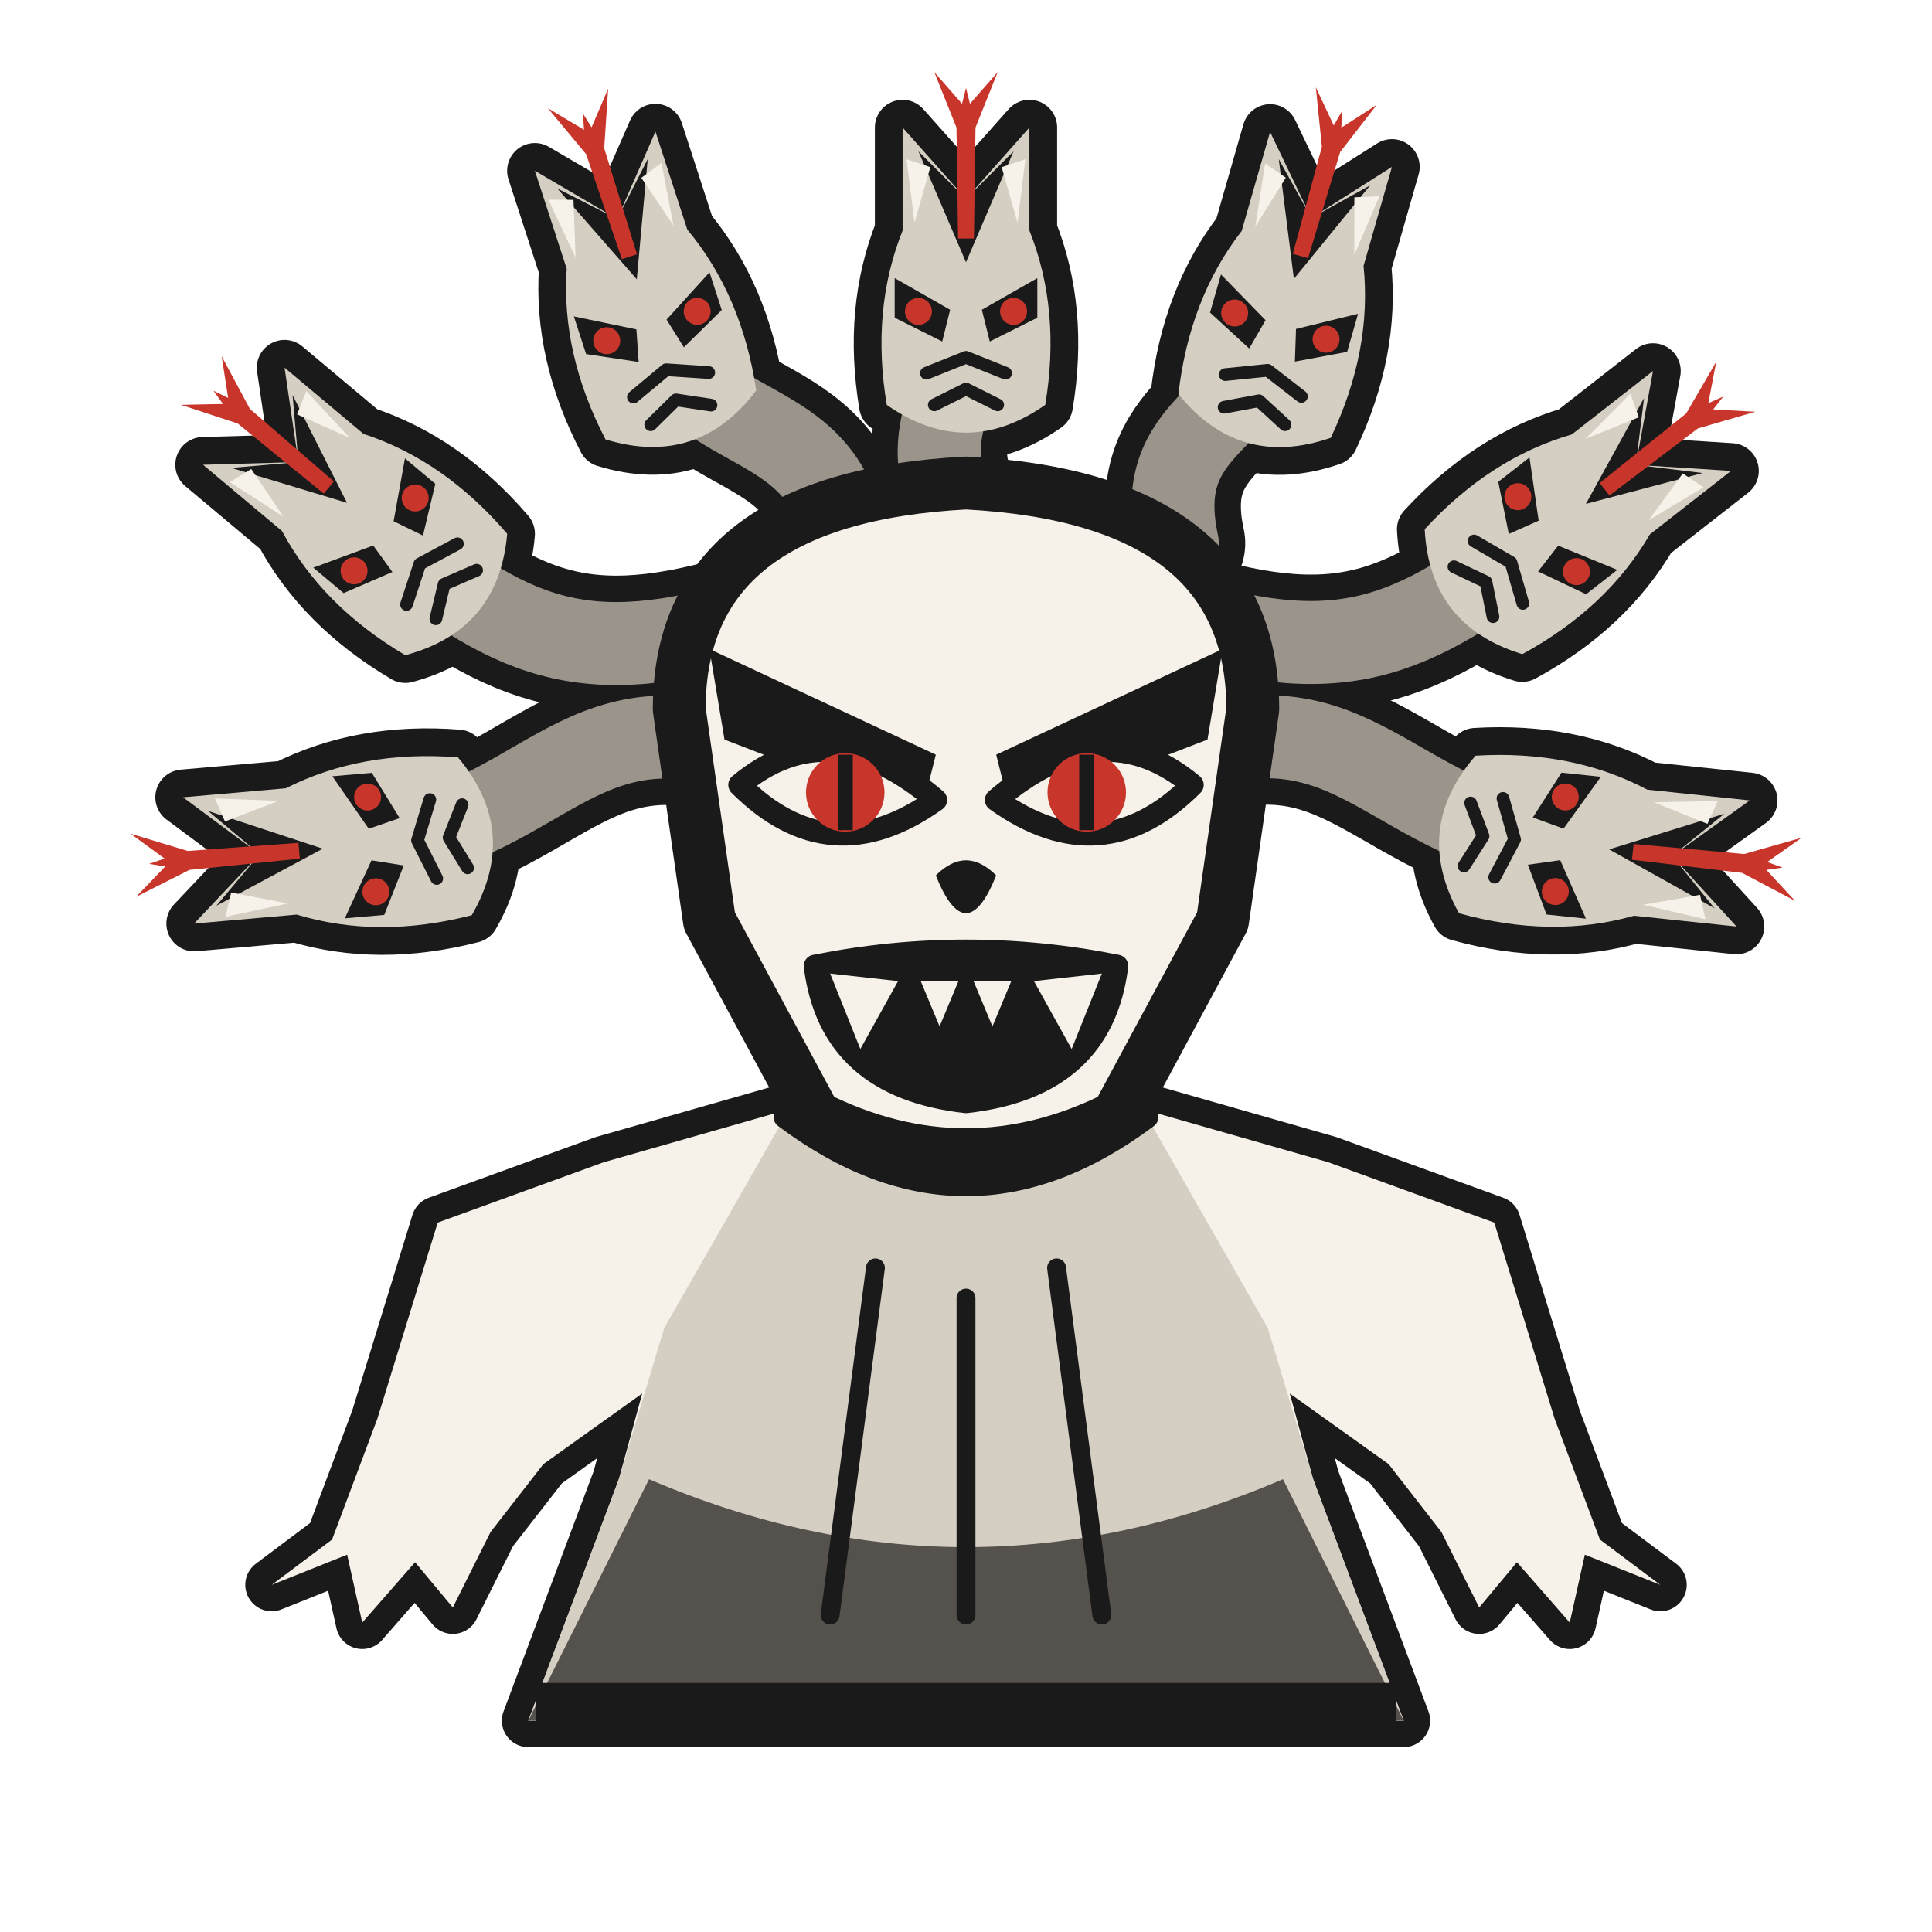
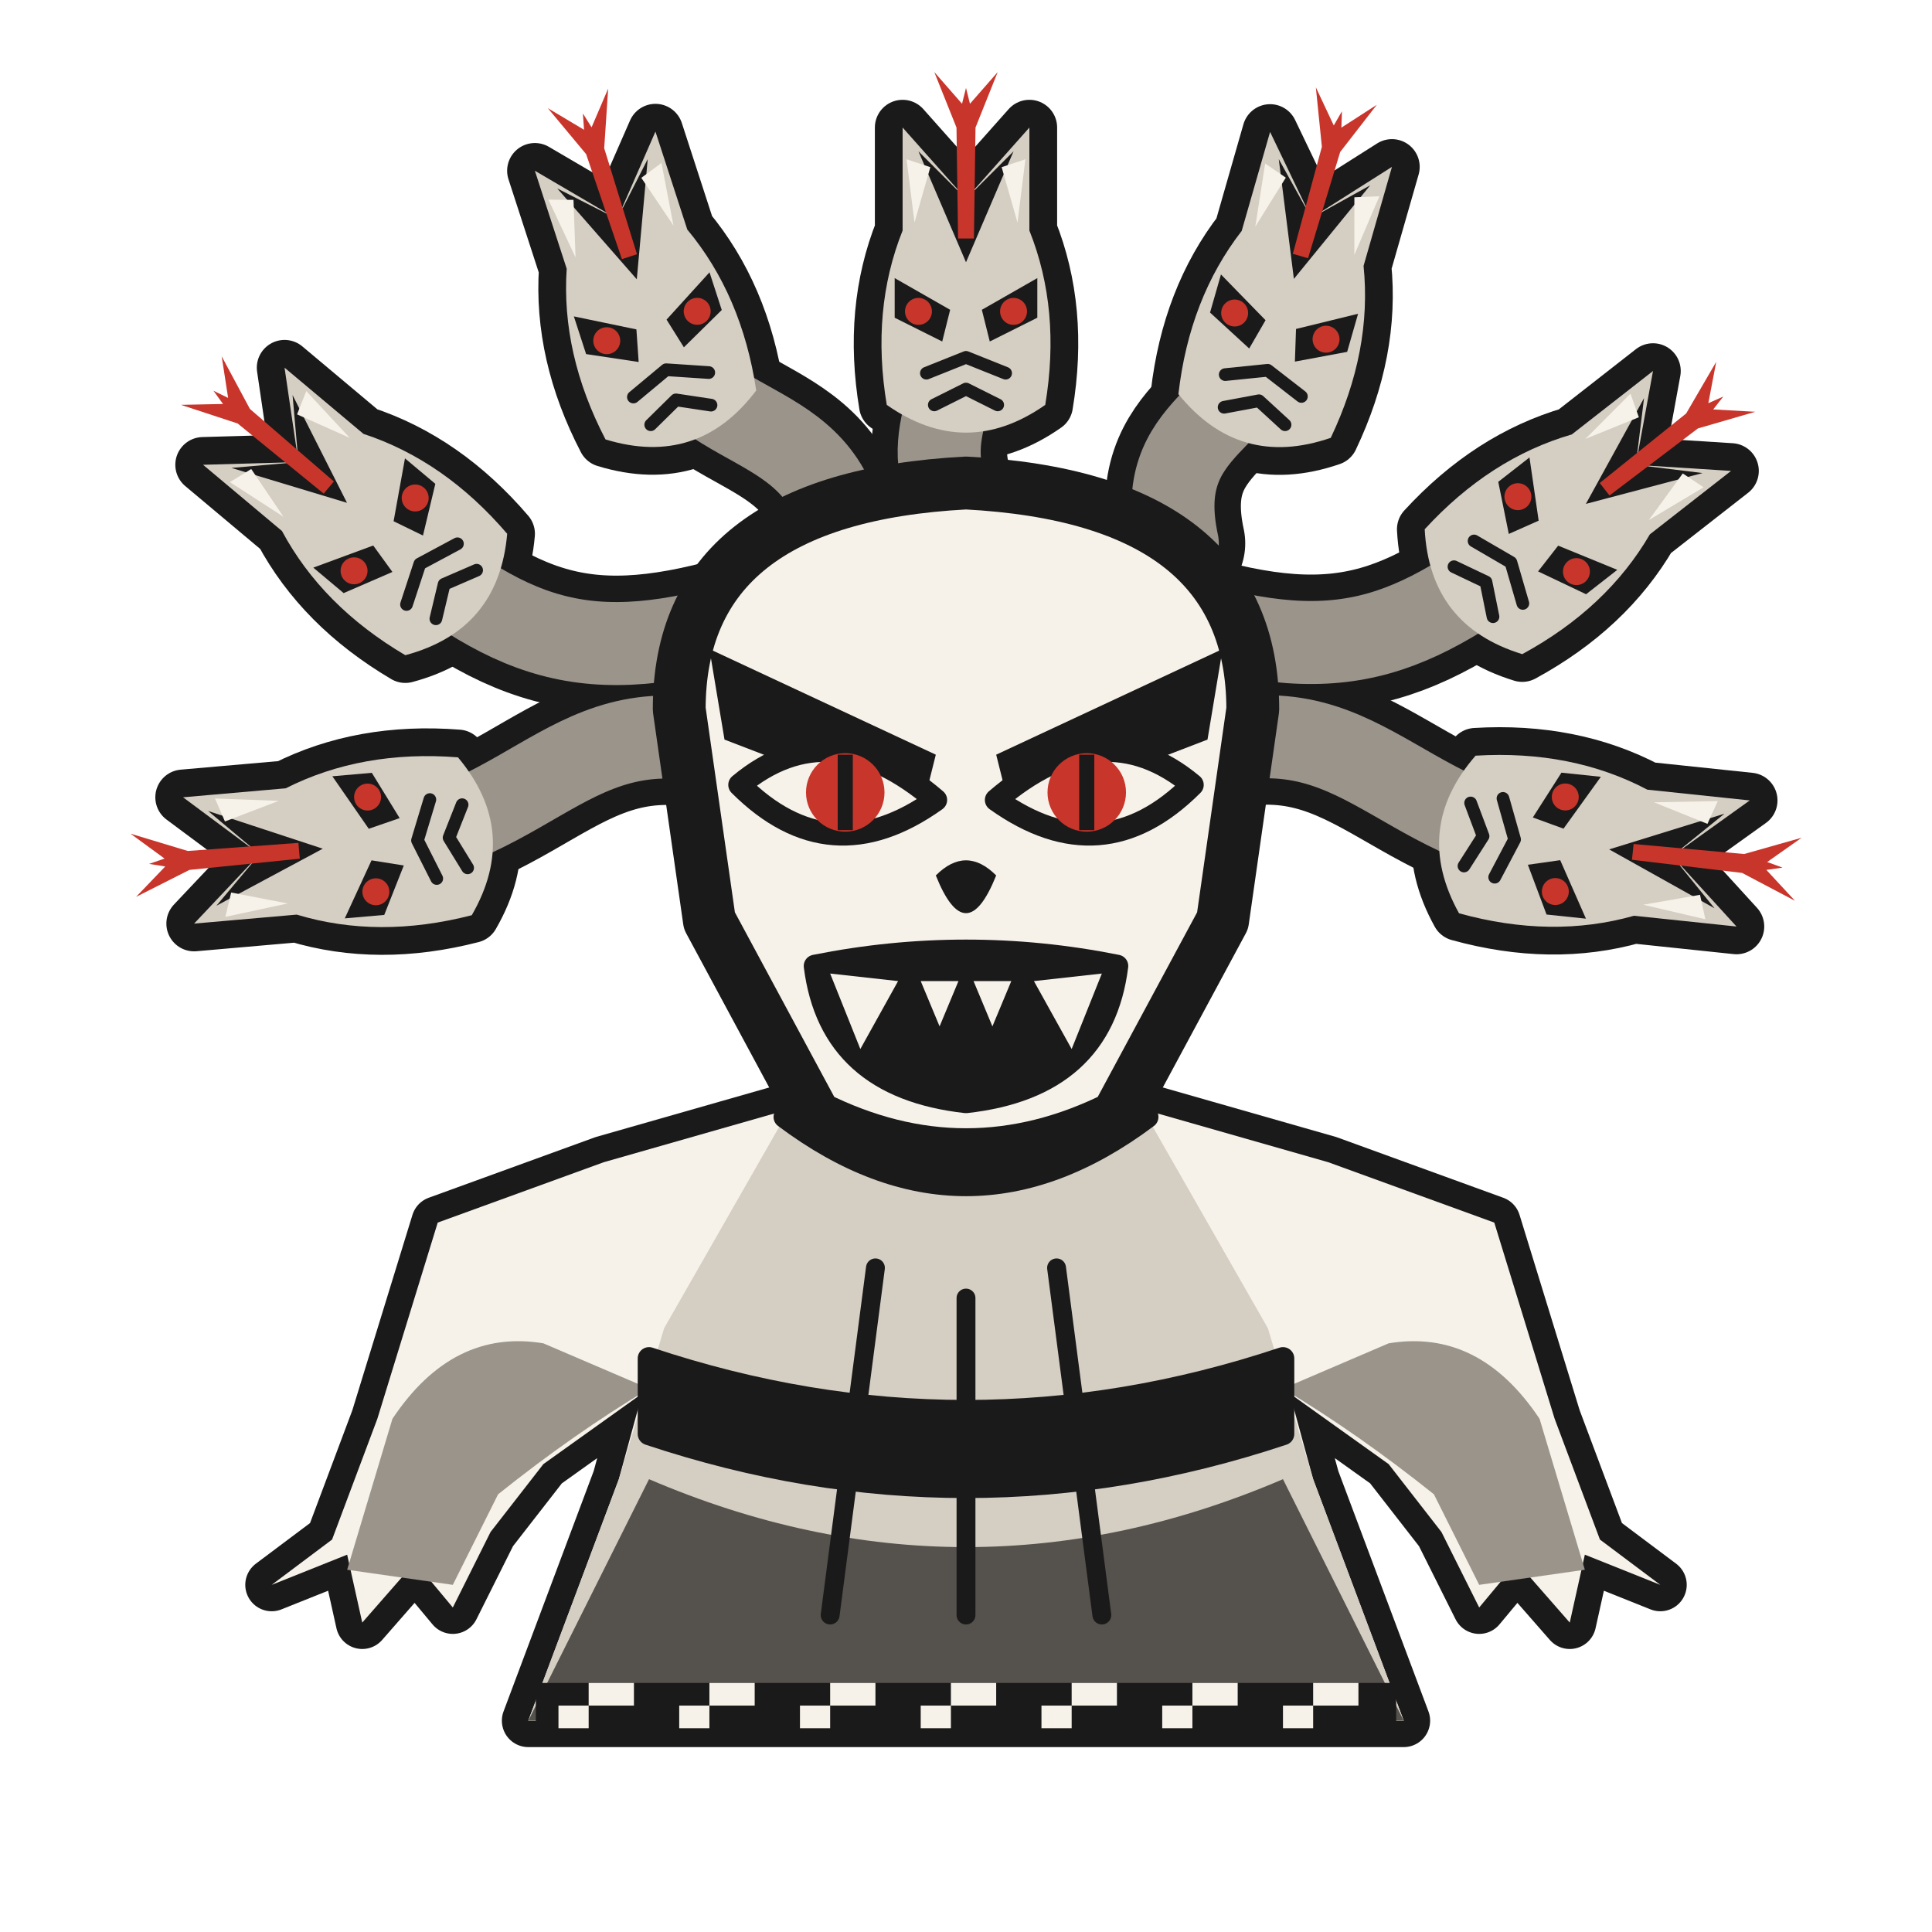
<svg xmlns="http://www.w3.org/2000/svg" viewBox="0 0 256 256">
  <style>.i{fill:#1b1a1a}.p{fill:#f6f2e9}.l{fill:#d4cec3}.m{fill:#9a948b}.d{fill:#55514c}.v{fill:#c8352b}.g{fill:#c9a23a}.s{stroke:#1b1a1a;stroke-linejoin:round;stroke-linecap:round}.n{fill:none}</style>
  <path class="s n" stroke="#1b1a1a" stroke-width="18.0" d="M100.0 100.0 C76.1 91.2 71.9 109.9 48.0 112.0" />
  <path class="s i" stroke-width="7.0" d="M-10 13 Q-12 1 -8 -9 L-8 -22 L0 -13 L8 -22 L8 -9 Q12 1 10 13 Q0 20 -10 13Z" transform="translate(48 112) rotate(-95) scale(1.05)" />
  <path class="s n" stroke="#1b1a1a" stroke-width="18.0" d="M100.0 82.0 C77.2 88.9 67.7 84.9 50.0 70.0" />
  <path class="s i" stroke-width="7.0" d="M-10 13 Q-12 1 -8 -9 L-8 -22 L0 -13 L8 -22 L8 -9 Q12 1 10 13 Q0 20 -10 13Z" transform="translate(50 70) rotate(-50) scale(1.05)" />
  <path class="s n" stroke="#1b1a1a" stroke-width="18.0" d="M112.0 72.0 C109.2 53.5 91.5 59.0 86.0 42.0" />
  <path class="s i" stroke-width="7.0" d="M-10 13 Q-12 1 -8 -9 L-8 -22 L0 -13 L8 -22 L8 -9 Q12 1 10 13 Q0 20 -10 13Z" transform="translate(86 42) rotate(-18) scale(1.05)" />
  <path class="s n" stroke="#1b1a1a" stroke-width="18.0" d="M128.0 70.0 C120.0 58.0 128.0 53.5 128.0 40.0" />
  <path class="s i" stroke-width="7.0" d="M-10 13 Q-12 1 -8 -9 L-8 -22 L0 -13 L8 -22 L8 -9 Q12 1 10 13 Q0 20 -10 13Z" transform="translate(128 40) rotate(0) scale(1.05)" />
  <path class="s n" stroke="#1b1a1a" stroke-width="18.0" d="M156.0 72.0 C152.5 55.8 165.9 56.3 170.0 42.0" />
  <path class="s i" stroke-width="7.0" d="M-10 13 Q-12 1 -8 -9 L-8 -22 L0 -13 L8 -22 L8 -9 Q12 1 10 13 Q0 20 -10 13Z" transform="translate(170 42) rotate(16) scale(1.05)" />
  <path class="s n" stroke="#1b1a1a" stroke-width="18.0" d="M156.0 82.0 C178.8 88.9 187.8 84.2 206.0 70.0" />
  <path class="s i" stroke-width="7.0" d="M-10 13 Q-12 1 -8 -9 L-8 -22 L0 -13 L8 -22 L8 -9 Q12 1 10 13 Q0 20 -10 13Z" transform="translate(206 70) rotate(52) scale(1.05)" />
  <path class="s n" stroke="#1b1a1a" stroke-width="18.0" d="M156.0 100.0 C179.9 91.2 184.1 109.5 208.0 112.0" />
  <path class="s i" stroke-width="7.0" d="M-10 13 Q-12 1 -8 -9 L-8 -22 L0 -13 L8 -22 L8 -9 Q12 1 10 13 Q0 20 -10 13Z" transform="translate(208 112) rotate(96) scale(1.05)" />
  <path class="s i" stroke-width="7.0" d="M108 146 L80 154 L58 162 L50 188 L44 204 L36 210 L46 206 L48 215 L55 207 L60 213 L65 203 L72 194 L86 184 L88 174 L82 196 L70 228 L186 228 L174 196 L168 174 L170 184 L184 194 L191 203 L196 213 L201 207 L208 215 L210 206 L220 210 L212 204 L206 188 L198 162 L176 154 L148 146Z" />
  <path class="n" stroke="#9a948b" stroke-width="11" stroke-linecap="round" d="M100.0 100.0 C76.1 91.2 71.9 109.9 48.0 112.0" />
  <path class="l" d="M-10 13 Q-12 1 -8 -9 L-8 -22 L0 -13 L8 -22 L8 -9 Q12 1 10 13 Q0 20 -10 13Z" transform="translate(48 112) rotate(-95) scale(1.05)" />
  <path class="n" stroke="#9a948b" stroke-width="11" stroke-linecap="round" d="M100.0 82.0 C77.2 88.9 67.7 84.9 50.0 70.0" />
  <path class="l" d="M-10 13 Q-12 1 -8 -9 L-8 -22 L0 -13 L8 -22 L8 -9 Q12 1 10 13 Q0 20 -10 13Z" transform="translate(50 70) rotate(-50) scale(1.05)" />
  <path class="n" stroke="#9a948b" stroke-width="11" stroke-linecap="round" d="M112.0 72.0 C109.2 53.5 91.5 59.0 86.0 42.0" />
  <path class="l" d="M-10 13 Q-12 1 -8 -9 L-8 -22 L0 -13 L8 -22 L8 -9 Q12 1 10 13 Q0 20 -10 13Z" transform="translate(86 42) rotate(-18) scale(1.05)" />
  <path class="n" stroke="#9a948b" stroke-width="11" stroke-linecap="round" d="M128.0 70.0 C120.0 58.0 128.0 53.5 128.0 40.0" />
  <path class="l" d="M-10 13 Q-12 1 -8 -9 L-8 -22 L0 -13 L8 -22 L8 -9 Q12 1 10 13 Q0 20 -10 13Z" transform="translate(128 40) rotate(0) scale(1.05)" />
  <path class="n" stroke="#9a948b" stroke-width="11" stroke-linecap="round" d="M156.0 72.0 C152.5 55.8 165.9 56.3 170.0 42.0" />
  <path class="l" d="M-10 13 Q-12 1 -8 -9 L-8 -22 L0 -13 L8 -22 L8 -9 Q12 1 10 13 Q0 20 -10 13Z" transform="translate(170 42) rotate(16) scale(1.05)" />
  <path class="n" stroke="#9a948b" stroke-width="11" stroke-linecap="round" d="M156.0 82.0 C178.8 88.9 187.8 84.2 206.0 70.0" />
  <path class="l" d="M-10 13 Q-12 1 -8 -9 L-8 -22 L0 -13 L8 -22 L8 -9 Q12 1 10 13 Q0 20 -10 13Z" transform="translate(206 70) rotate(52) scale(1.05)" />
  <path class="n" stroke="#9a948b" stroke-width="11" stroke-linecap="round" d="M156.0 100.0 C179.9 91.2 184.1 109.5 208.0 112.0" />
  <path class="l" d="M-10 13 Q-12 1 -8 -9 L-8 -22 L0 -13 L8 -22 L8 -9 Q12 1 10 13 Q0 20 -10 13Z" transform="translate(208 112) rotate(96) scale(1.05)" />
  <path class="p" d="M108 146 L80 154 L58 162 L50 188 L44 204 L36 210 L46 206 L48 215 L55 207 L60 213 L65 203 L72 194 L86 184 L88 174 L82 196 L70 228 L186 228 L174 196 L168 174 L170 184 L184 194 L191 203 L196 213 L201 207 L208 215 L210 206 L220 210 L212 204 L206 188 L198 162 L176 154 L148 146Z" />
  <path class="l" d="M104 148 L152 148 L168 176 L174 196 L186 228 L70 228 L82 196 L88 176Z" />
  <path class="d" d="M86 196 Q128 214 170 196 L186 228 L70 228Z" />
  <path class="s n" stroke-width="3" d="M104 148 Q128 166 152 148" />
  <path class="s n" stroke="#55514c" stroke-width="2.5" d="M116 168 L110 214M140 168 L146 214M128 172 L128 214" />
  <path class="s i" stroke-width="2" d="M72 224 h112 v5 h-112Z" />
  <path class="p" d="M76 225 h8 v2.5 h-5 v-1 h-3z M92 225 h8 v2.5 h-5 v-1 h-3z M108 225 h8 v2.5 h-5 v-1 h-3z M124 225 h8 v2.5 h-5 v-1 h-3z M140 225 h8 v2.5 h-5 v-1 h-3z M156 225 h8 v2.5 h-5 v-1 h-3z M172 225 h8 v2.5 h-5 v-1 h-3z" opacity="0" />
+   <path class="m" d="M52 188 Q60 176 72 178 L86 184 Q76 190 66 198 L60 210 L46 208Z" />
+   <path class="m" d="M204 188 Q196 176 184 178 L170 184 Q180 190 190 198 L196 210 L210 208Z" />
+   <path class="s i" stroke-width="3" d="M86 180 Q128 194 170 180 L170 190 Q128 204 86 190Z" />
+   <path class="g" d="M123 188 h10 v5 h-10z" opacity="0" />
+   <path class="p" d="M74 226 h10 v-3 h-6 v6 h-4zM90 226 h10 v-3 h-6 v6 h-4zM106 226 h10 v-3 h-6 v6 h-4zM122 226 h10 v-3 h-6 v6 h-4zM138 226 h10 v-3 h-6 v6 h-4zM154 226 h10 v-3 h-6 v6 h-4zM170 226 h10 v-3 h-6 v6 h-4z" />
  <path class="s p" stroke-width="7" d="M90 94 Q90 66 128 64 Q166 66 166 94 L162 122 L148 148 Q128 158 108 148 L94 122Z" />
  <g transform="translate(48 112) rotate(-95) scale(1.05)">
    <path class="i" d="M-6 -19 L0 -5 L6 -19 L0 -13Z" />
    <path class="v" d="M-1 -8 L-1.2 -22 L-4 -29 L-0.5 -25 L0 -27 L0.5 -25 L4 -29 L1.2 -22 L1 -8Z" />
    <path class="p" d="M-7.500 -18 L-4.500 -17 L-6.500 -10Z M7.500 -18 L4.500 -17 L6.500 -10Z" />
    <path class="i" d="M-9 -3 L-2 1 L-3 5 L-9 2Z M9 -3 L2 1 L3 5 L9 2Z" />
    <circle class="v" cx="-6" cy="1.200" r="1.700" />
    <circle class="v" cx="6" cy="1.200" r="1.700" />
    <path class="s n" stroke="#55514c" stroke-width="1.600" d="M-5 9 L0 7 L5 9M-4 13 L0 11 L4 13" />
  </g>
  <g transform="translate(50 70) rotate(-50) scale(1.05)">
    <path class="i" d="M-6 -19 L0 -5 L6 -19 L0 -13Z" />
    <path class="v" d="M-1 -8 L-1.2 -22 L-4 -29 L-0.5 -25 L0 -27 L0.5 -25 L4 -29 L1.2 -22 L1 -8Z" />
    <path class="p" d="M-7.500 -18 L-4.500 -17 L-6.500 -10Z M7.500 -18 L4.500 -17 L6.500 -10Z" />
    <path class="i" d="M-9 -3 L-2 1 L-3 5 L-9 2Z M9 -3 L2 1 L3 5 L9 2Z" />
    <circle class="v" cx="-6" cy="1.200" r="1.700" />
    <circle class="v" cx="6" cy="1.200" r="1.700" />
    <path class="s n" stroke="#55514c" stroke-width="1.600" d="M-5 9 L0 7 L5 9M-4 13 L0 11 L4 13" />
  </g>
  <g transform="translate(86 42) rotate(-18) scale(1.05)">
    <path class="i" d="M-6 -19 L0 -5 L6 -19 L0 -13Z" />
    <path class="v" d="M-1 -8 L-1.2 -22 L-4 -29 L-0.5 -25 L0 -27 L0.5 -25 L4 -29 L1.2 -22 L1 -8Z" />
    <path class="p" d="M-7.500 -18 L-4.500 -17 L-6.500 -10Z M7.500 -18 L4.500 -17 L6.500 -10Z" />
    <path class="i" d="M-9 -3 L-2 1 L-3 5 L-9 2Z M9 -3 L2 1 L3 5 L9 2Z" />
    <circle class="v" cx="-6" cy="1.200" r="1.700" />
    <circle class="v" cx="6" cy="1.200" r="1.700" />
    <path class="s n" stroke="#55514c" stroke-width="1.600" d="M-5 9 L0 7 L5 9M-4 13 L0 11 L4 13" />
  </g>
  <g transform="translate(128 40) rotate(0) scale(1.05)">
    <path class="i" d="M-6 -19 L0 -5 L6 -19 L0 -13Z" />
    <path class="v" d="M-1 -8 L-1.2 -22 L-4 -29 L-0.5 -25 L0 -27 L0.5 -25 L4 -29 L1.2 -22 L1 -8Z" />
    <path class="p" d="M-7.500 -18 L-4.500 -17 L-6.500 -10Z M7.500 -18 L4.500 -17 L6.500 -10Z" />
    <path class="i" d="M-9 -3 L-2 1 L-3 5 L-9 2Z M9 -3 L2 1 L3 5 L9 2Z" />
    <circle class="v" cx="-6" cy="1.200" r="1.700" />
    <circle class="v" cx="6" cy="1.200" r="1.700" />
    <path class="s n" stroke="#55514c" stroke-width="1.600" d="M-5 9 L0 7 L5 9M-4 13 L0 11 L4 13" />
  </g>
  <g transform="translate(170 42) rotate(16) scale(1.05)">
    <path class="i" d="M-6 -19 L0 -5 L6 -19 L0 -13Z" />
    <path class="v" d="M-1 -8 L-1.2 -22 L-4 -29 L-0.5 -25 L0 -27 L0.5 -25 L4 -29 L1.2 -22 L1 -8Z" />
    <path class="p" d="M-7.500 -18 L-4.500 -17 L-6.500 -10Z M7.500 -18 L4.500 -17 L6.500 -10Z" />
    <path class="i" d="M-9 -3 L-2 1 L-3 5 L-9 2Z M9 -3 L2 1 L3 5 L9 2Z" />
    <circle class="v" cx="-6" cy="1.200" r="1.700" />
    <circle class="v" cx="6" cy="1.200" r="1.700" />
    <path class="s n" stroke="#55514c" stroke-width="1.600" d="M-5 9 L0 7 L5 9M-4 13 L0 11 L4 13" />
  </g>
  <g transform="translate(206 70) rotate(52) scale(1.05)">
    <path class="i" d="M-6 -19 L0 -5 L6 -19 L0 -13Z" />
    <path class="v" d="M-1 -8 L-1.2 -22 L-4 -29 L-0.5 -25 L0 -27 L0.5 -25 L4 -29 L1.2 -22 L1 -8Z" />
    <path class="p" d="M-7.500 -18 L-4.500 -17 L-6.500 -10Z M7.500 -18 L4.500 -17 L6.500 -10Z" />
    <path class="i" d="M-9 -3 L-2 1 L-3 5 L-9 2Z M9 -3 L2 1 L3 5 L9 2Z" />
    <circle class="v" cx="-6" cy="1.200" r="1.700" />
    <circle class="v" cx="6" cy="1.200" r="1.700" />
    <path class="s n" stroke="#55514c" stroke-width="1.600" d="M-5 9 L0 7 L5 9M-4 13 L0 11 L4 13" />
  </g>
  <g transform="translate(208 112) rotate(96) scale(1.05)">
    <path class="i" d="M-6 -19 L0 -5 L6 -19 L0 -13Z" />
    <path class="v" d="M-1 -8 L-1.2 -22 L-4 -29 L-0.5 -25 L0 -27 L0.5 -25 L4 -29 L1.2 -22 L1 -8Z" />
    <path class="p" d="M-7.500 -18 L-4.500 -17 L-6.500 -10Z M7.500 -18 L4.500 -17 L6.500 -10Z" />
    <path class="i" d="M-9 -3 L-2 1 L-3 5 L-9 2Z M9 -3 L2 1 L3 5 L9 2Z" />
    <circle class="v" cx="-6" cy="1.200" r="1.700" />
    <circle class="v" cx="6" cy="1.200" r="1.700" />
    <path class="s n" stroke="#55514c" stroke-width="1.600" d="M-5 9 L0 7 L5 9M-4 13 L0 11 L4 13" />
  </g>
  <path class="d" d="M96 112 L110 128 L100 126Z M160 112 L146 128 L156 126Z" opacity="0" />
  <path class="i" d="M94 86 L124 100 L122 108 L96 98Z" />
  <path class="i" d="M162 86 L132 100 L134 108 L160 98Z" />
  <path class="s p" stroke-width="3" d="M98 104 Q110 94 124 106 Q110 116 98 104Z" />
  <path class="s p" stroke-width="3" d="M158 104 Q146 94 132 106 Q146 116 158 104Z" />
  <circle class="v" cx="112" cy="105" r="5.2" />
  <circle class="v" cx="144" cy="105" r="5.2" />
  <path class="i" d="M111 100 h2 v10 h-2zM143 100 h2 v10 h-2z" />
  <path class="i" d="M124 116 Q128 112 132 116 Q130 121 128 121 Q126 121 124 116Z" />
  <path class="s i" stroke-width="3" d="M108 128 Q128 124 148 128 Q146 144 128 146 Q110 144 108 128Z" />
  <path class="p" d="M110 129 L119 130 L114 139Z M146 129 L137 130 L142 139Z M122 130 L127 130 L124.500 136Z M129 130 L134 130 L131.500 136Z" />
</svg>
